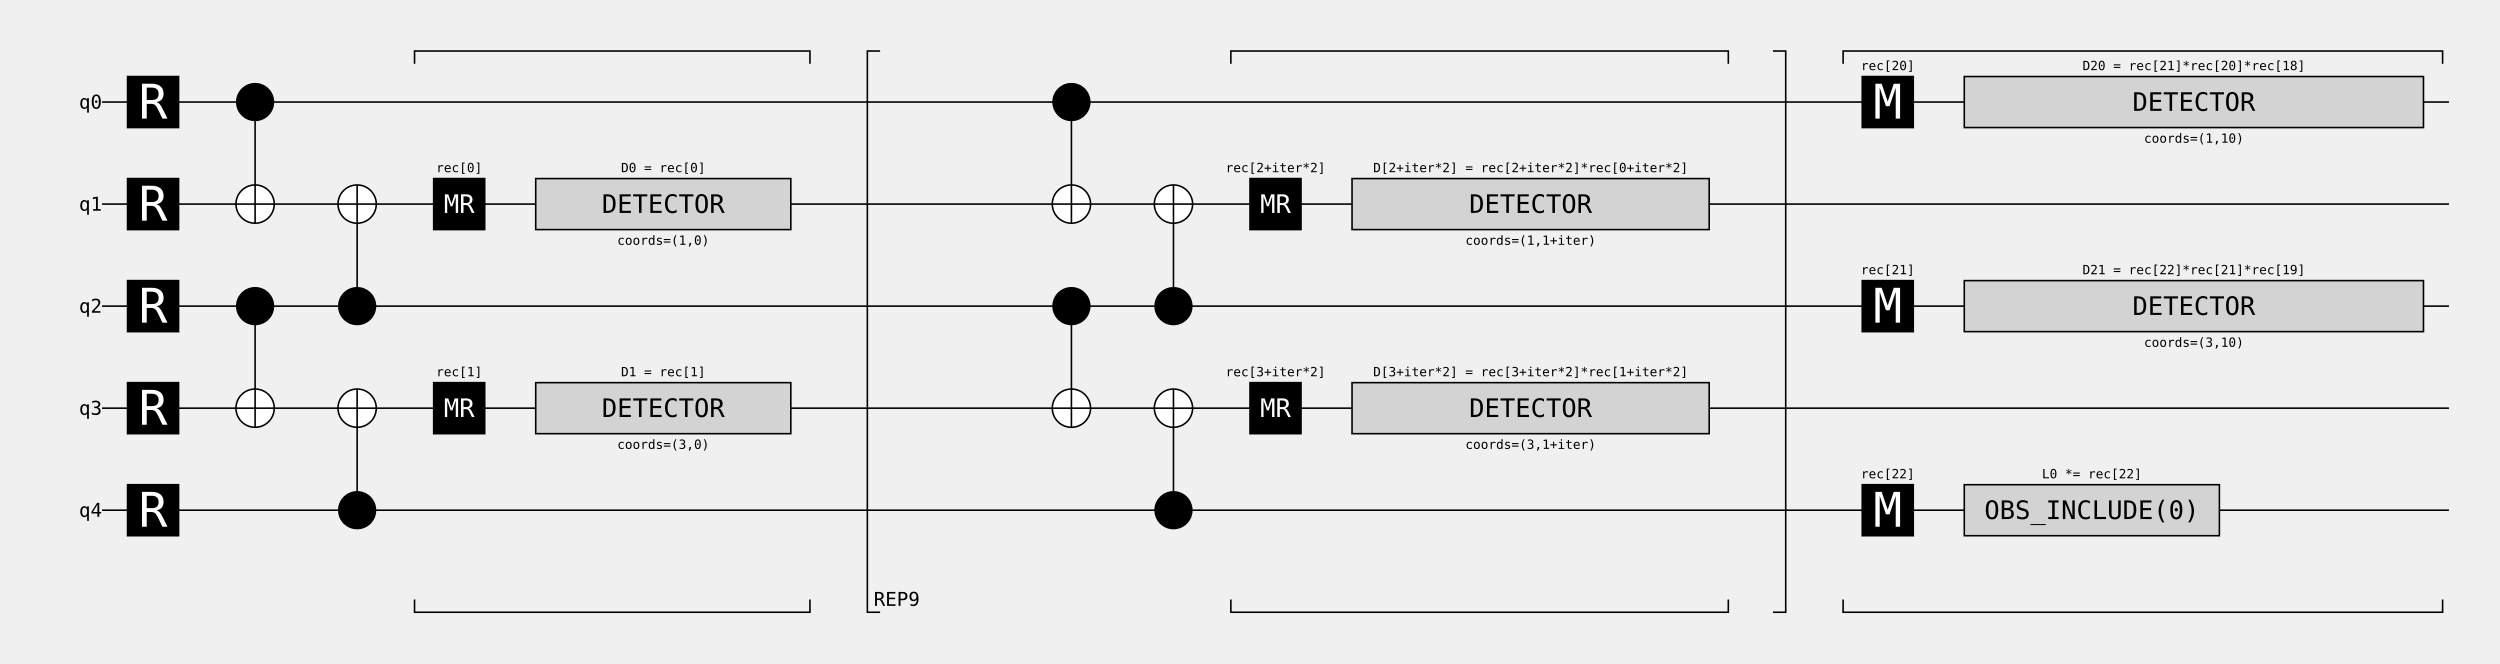
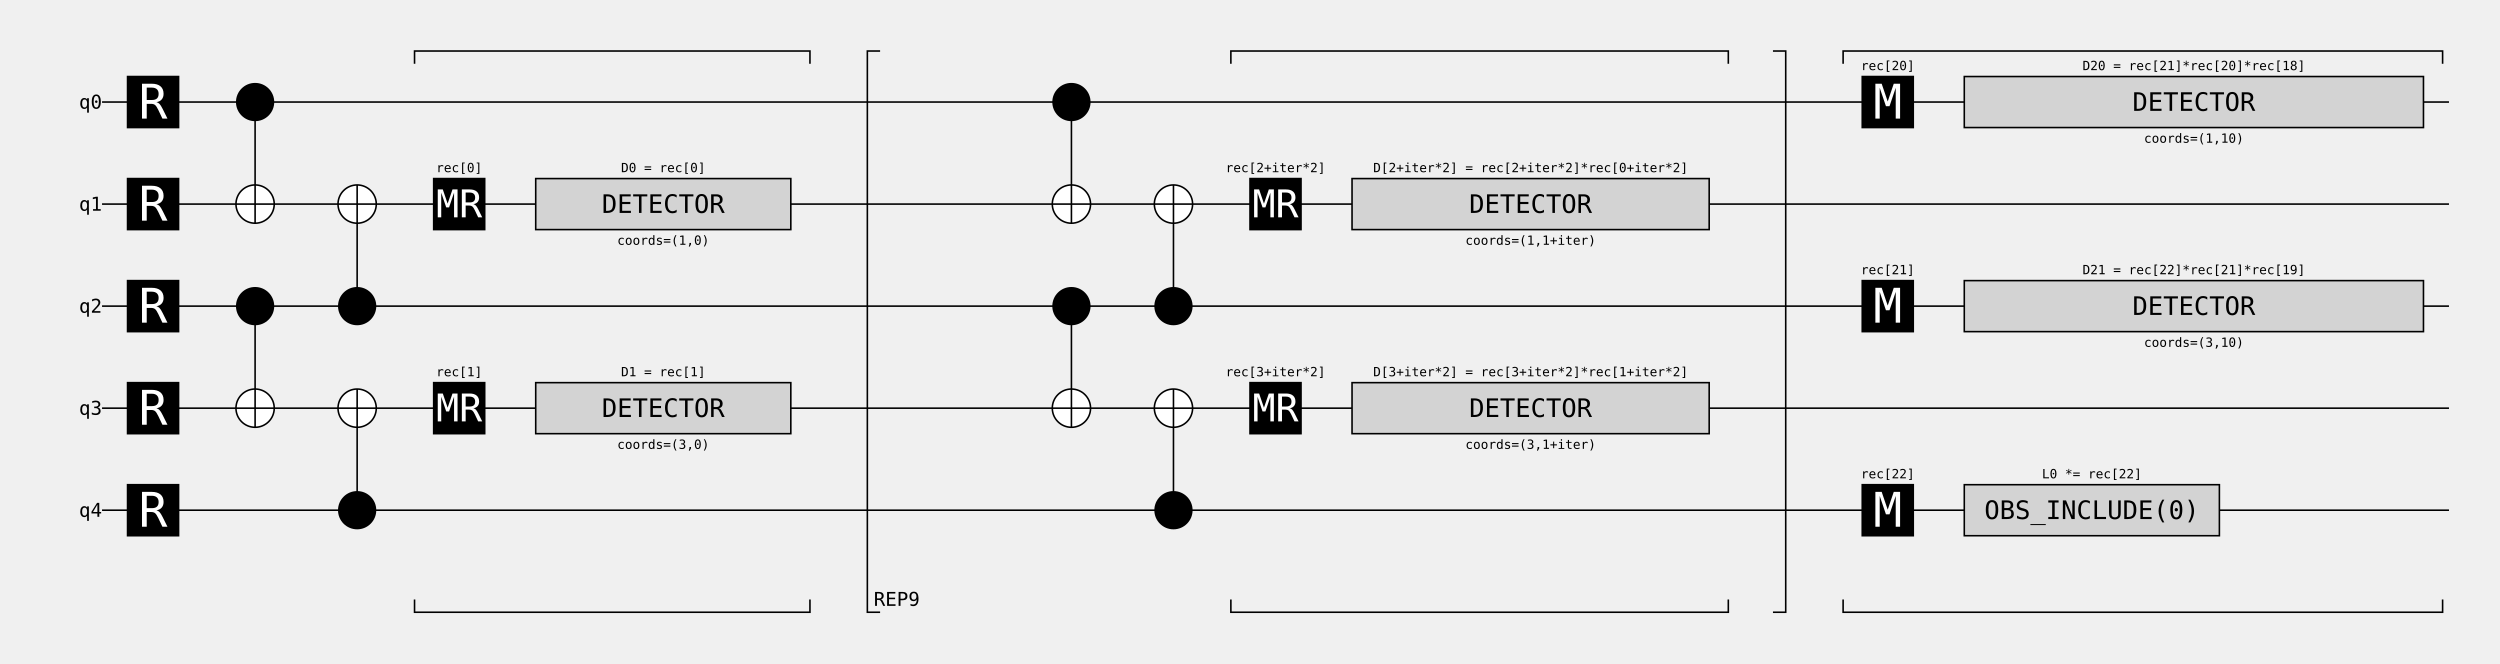
<svg xmlns="http://www.w3.org/2000/svg" viewBox="0 0 1568 416" version="1.1">
  <g id="qubit_lines">
    <path id="qubit_line:0" d="M64,64 L1536,64 " stroke="black" />
    <text dominant-baseline="central" text-anchor="end" font-family="monospace" font-size="12" x="64" y="64">q0</text>
    <path id="qubit_line:1" d="M64,128 L1536,128 " stroke="black" />
    <text dominant-baseline="central" text-anchor="end" font-family="monospace" font-size="12" x="64" y="128">q1</text>
    <path id="qubit_line:2" d="M64,192 L1536,192 " stroke="black" />
    <text dominant-baseline="central" text-anchor="end" font-family="monospace" font-size="12" x="64" y="192">q2</text>
    <path id="qubit_line:3" d="M64,256 L1536,256 " stroke="black" />
    <text dominant-baseline="central" text-anchor="end" font-family="monospace" font-size="12" x="64" y="256">q3</text>
    <path id="qubit_line:4" d="M64,320 L1536,320 " stroke="black" />
    <text dominant-baseline="central" text-anchor="end" font-family="monospace" font-size="12" x="64" y="320">q4</text>
  </g>
  <rect x="80" y="48" width="32" height="32" stroke="black" fill="black" />
  <text dominant-baseline="central" text-anchor="middle" font-family="monospace" font-size="30" x="96" y="64" fill="white">R</text>
  <rect x="80" y="112" width="32" height="32" stroke="black" fill="black" />
  <text dominant-baseline="central" text-anchor="middle" font-family="monospace" font-size="30" x="96" y="128" fill="white">R</text>
  <rect x="80" y="176" width="32" height="32" stroke="black" fill="black" />
  <text dominant-baseline="central" text-anchor="middle" font-family="monospace" font-size="30" x="96" y="192" fill="white">R</text>
  <rect x="80" y="240" width="32" height="32" stroke="black" fill="black" />
  <text dominant-baseline="central" text-anchor="middle" font-family="monospace" font-size="30" x="96" y="256" fill="white">R</text>
  <rect x="80" y="304" width="32" height="32" stroke="black" fill="black" />
  <text dominant-baseline="central" text-anchor="middle" font-family="monospace" font-size="30" x="96" y="320" fill="white">R</text>
  <path d="M160,64 L160,128 " stroke="black" />
  <circle cx="160" cy="64" r="12" stroke="none" fill="black" />
  <circle cx="160" cy="128" r="12" stroke="black" fill="white" />
  <path d="M148,128 L172,128 M160,116 L160,140 " stroke="black" />
  <path d="M160,192 L160,256 " stroke="black" />
  <circle cx="160" cy="192" r="12" stroke="none" fill="black" />
  <circle cx="160" cy="256" r="12" stroke="black" fill="white" />
  <path d="M148,256 L172,256 M160,244 L160,268 " stroke="black" />
  <path d="M224,128 L224,192 " stroke="black" />
  <circle cx="224" cy="192" r="12" stroke="none" fill="black" />
  <circle cx="224" cy="128" r="12" stroke="black" fill="white" />
  <path d="M212,128 L236,128 M224,116 L224,140 " stroke="black" />
  <path d="M224,256 L224,320 " stroke="black" />
  <circle cx="224" cy="320" r="12" stroke="none" fill="black" />
  <circle cx="224" cy="256" r="12" stroke="black" fill="white" />
  <path d="M212,256 L236,256 M224,244 L224,268 " stroke="black" />
  <rect x="272" y="112" width="32" height="32" stroke="black" fill="black" />
-   <text dominant-baseline="central" text-anchor="middle" font-family="monospace" font-size="16" x="288" y="128" fill="white">MR</text>
+   <text dominant-baseline="central" text-anchor="middle" font-family="monospace" font-size="24" x="288" y="128" fill="white">MR</text>
  <text text-anchor="middle" font-family="monospace" font-size="8" x="288" y="108">rec[0]</text>
  <rect x="272" y="240" width="32" height="32" stroke="black" fill="black" />
-   <text dominant-baseline="central" text-anchor="middle" font-family="monospace" font-size="16" x="288" y="256" fill="white">MR</text>
+   <text dominant-baseline="central" text-anchor="middle" font-family="monospace" font-size="24" x="288" y="256" fill="white">MR</text>
  <text text-anchor="middle" font-family="monospace" font-size="8" x="288" y="236">rec[1]</text>
  <rect x="336" y="112" width="160" height="32" stroke="black" fill="lightgray" />
  <text dominant-baseline="central" text-anchor="middle" font-family="monospace" font-size="16" x="416" y="128">DETECTOR</text>
  <text dominant-baseline="hanging" text-anchor="middle" font-family="monospace" font-size="8" x="416" y="148">coords=(1,0)</text>
  <text text-anchor="middle" font-family="monospace" font-size="8" x="416" y="108">D0 = rec[0]</text>
  <rect x="336" y="240" width="160" height="32" stroke="black" fill="lightgray" />
  <text dominant-baseline="central" text-anchor="middle" font-family="monospace" font-size="16" x="416" y="256">DETECTOR</text>
  <text dominant-baseline="hanging" text-anchor="middle" font-family="monospace" font-size="8" x="416" y="276">coords=(3,0)</text>
  <text text-anchor="middle" font-family="monospace" font-size="8" x="416" y="236">D1 = rec[1]</text>
  <path d="M260,40 L260,32 L508,32 L508,40 " stroke="black" fill="none" />
  <path d="M260,376 L260,384 L508,384 L508,376 " stroke="black" fill="none" />
  <path d="M552,32 L544,32 L544,384 L552,384 " stroke="black" fill="none" />
  <text dominant-baseline="auto" text-anchor="start" font-family="monospace" font-size="12" x="548" y="380">REP9</text>
  <path d="M672,64 L672,128 " stroke="black" />
  <circle cx="672" cy="64" r="12" stroke="none" fill="black" />
  <circle cx="672" cy="128" r="12" stroke="black" fill="white" />
  <path d="M660,128 L684,128 M672,116 L672,140 " stroke="black" />
  <path d="M672,192 L672,256 " stroke="black" />
  <circle cx="672" cy="192" r="12" stroke="none" fill="black" />
  <circle cx="672" cy="256" r="12" stroke="black" fill="white" />
  <path d="M660,256 L684,256 M672,244 L672,268 " stroke="black" />
  <path d="M736,128 L736,192 " stroke="black" />
  <circle cx="736" cy="192" r="12" stroke="none" fill="black" />
  <circle cx="736" cy="128" r="12" stroke="black" fill="white" />
  <path d="M724,128 L748,128 M736,116 L736,140 " stroke="black" />
  <path d="M736,256 L736,320 " stroke="black" />
  <circle cx="736" cy="320" r="12" stroke="none" fill="black" />
  <circle cx="736" cy="256" r="12" stroke="black" fill="white" />
  <path d="M724,256 L748,256 M736,244 L736,268 " stroke="black" />
  <rect x="784" y="112" width="32" height="32" stroke="black" fill="black" />
-   <text dominant-baseline="central" text-anchor="middle" font-family="monospace" font-size="16" x="800" y="128" fill="white">MR</text>
+   <text dominant-baseline="central" text-anchor="middle" font-family="monospace" font-size="24" x="800" y="128" fill="white">MR</text>
  <text text-anchor="middle" font-family="monospace" font-size="8" x="800" y="108">rec[2+iter*2]</text>
  <rect x="784" y="240" width="32" height="32" stroke="black" fill="black" />
-   <text dominant-baseline="central" text-anchor="middle" font-family="monospace" font-size="16" x="800" y="256" fill="white">MR</text>
+   <text dominant-baseline="central" text-anchor="middle" font-family="monospace" font-size="24" x="800" y="256" fill="white">MR</text>
  <text text-anchor="middle" font-family="monospace" font-size="8" x="800" y="236">rec[3+iter*2]</text>
  <rect x="848" y="112" width="224" height="32" stroke="black" fill="lightgray" />
  <text dominant-baseline="central" text-anchor="middle" font-family="monospace" font-size="16" x="960" y="128">DETECTOR</text>
  <text dominant-baseline="hanging" text-anchor="middle" font-family="monospace" font-size="8" x="960" y="148">coords=(1,1+iter)</text>
  <text text-anchor="middle" font-family="monospace" font-size="8" x="960" y="108">D[2+iter*2] = rec[2+iter*2]*rec[0+iter*2]</text>
  <rect x="848" y="240" width="224" height="32" stroke="black" fill="lightgray" />
  <text dominant-baseline="central" text-anchor="middle" font-family="monospace" font-size="16" x="960" y="256">DETECTOR</text>
  <text dominant-baseline="hanging" text-anchor="middle" font-family="monospace" font-size="8" x="960" y="276">coords=(3,1+iter)</text>
  <text text-anchor="middle" font-family="monospace" font-size="8" x="960" y="236">D[3+iter*2] = rec[3+iter*2]*rec[1+iter*2]</text>
  <path d="M772,40 L772,32 L1084,32 L1084,40 " stroke="black" fill="none" />
  <path d="M772,376 L772,384 L1084,384 L1084,376 " stroke="black" fill="none" />
  <path d="M1112,32 L1120,32 L1120,384 L1112,384 " stroke="black" fill="none" />
  <rect x="1168" y="48" width="32" height="32" stroke="black" fill="black" />
  <text dominant-baseline="central" text-anchor="middle" font-family="monospace" font-size="30" x="1184" y="64" fill="white">M</text>
  <text text-anchor="middle" font-family="monospace" font-size="8" x="1184" y="44">rec[20]</text>
  <rect x="1168" y="176" width="32" height="32" stroke="black" fill="black" />
  <text dominant-baseline="central" text-anchor="middle" font-family="monospace" font-size="30" x="1184" y="192" fill="white">M</text>
  <text text-anchor="middle" font-family="monospace" font-size="8" x="1184" y="172">rec[21]</text>
  <rect x="1168" y="304" width="32" height="32" stroke="black" fill="black" />
  <text dominant-baseline="central" text-anchor="middle" font-family="monospace" font-size="30" x="1184" y="320" fill="white">M</text>
  <text text-anchor="middle" font-family="monospace" font-size="8" x="1184" y="300">rec[22]</text>
  <rect x="1232" y="48" width="288" height="32" stroke="black" fill="lightgray" />
  <text dominant-baseline="central" text-anchor="middle" font-family="monospace" font-size="16" x="1376" y="64">DETECTOR</text>
  <text dominant-baseline="hanging" text-anchor="middle" font-family="monospace" font-size="8" x="1376" y="84">coords=(1,10)</text>
  <text text-anchor="middle" font-family="monospace" font-size="8" x="1376" y="44">D20 = rec[21]*rec[20]*rec[18]</text>
  <rect x="1232" y="176" width="288" height="32" stroke="black" fill="lightgray" />
  <text dominant-baseline="central" text-anchor="middle" font-family="monospace" font-size="16" x="1376" y="192">DETECTOR</text>
  <text dominant-baseline="hanging" text-anchor="middle" font-family="monospace" font-size="8" x="1376" y="212">coords=(3,10)</text>
  <text text-anchor="middle" font-family="monospace" font-size="8" x="1376" y="172">D21 = rec[22]*rec[21]*rec[19]</text>
  <rect x="1232" y="304" width="160" height="32" stroke="black" fill="lightgray" />
  <text dominant-baseline="central" text-anchor="middle" font-family="monospace" font-size="16" x="1312" y="320">OBS_INCLUDE(0)</text>
  <text text-anchor="middle" font-family="monospace" font-size="8" x="1312" y="300">L0 *= rec[22]</text>
  <path d="M1156,40 L1156,32 L1532,32 L1532,40 " stroke="black" fill="none" />
  <path d="M1156,376 L1156,384 L1532,384 L1532,376 " stroke="black" fill="none" />
</svg>
